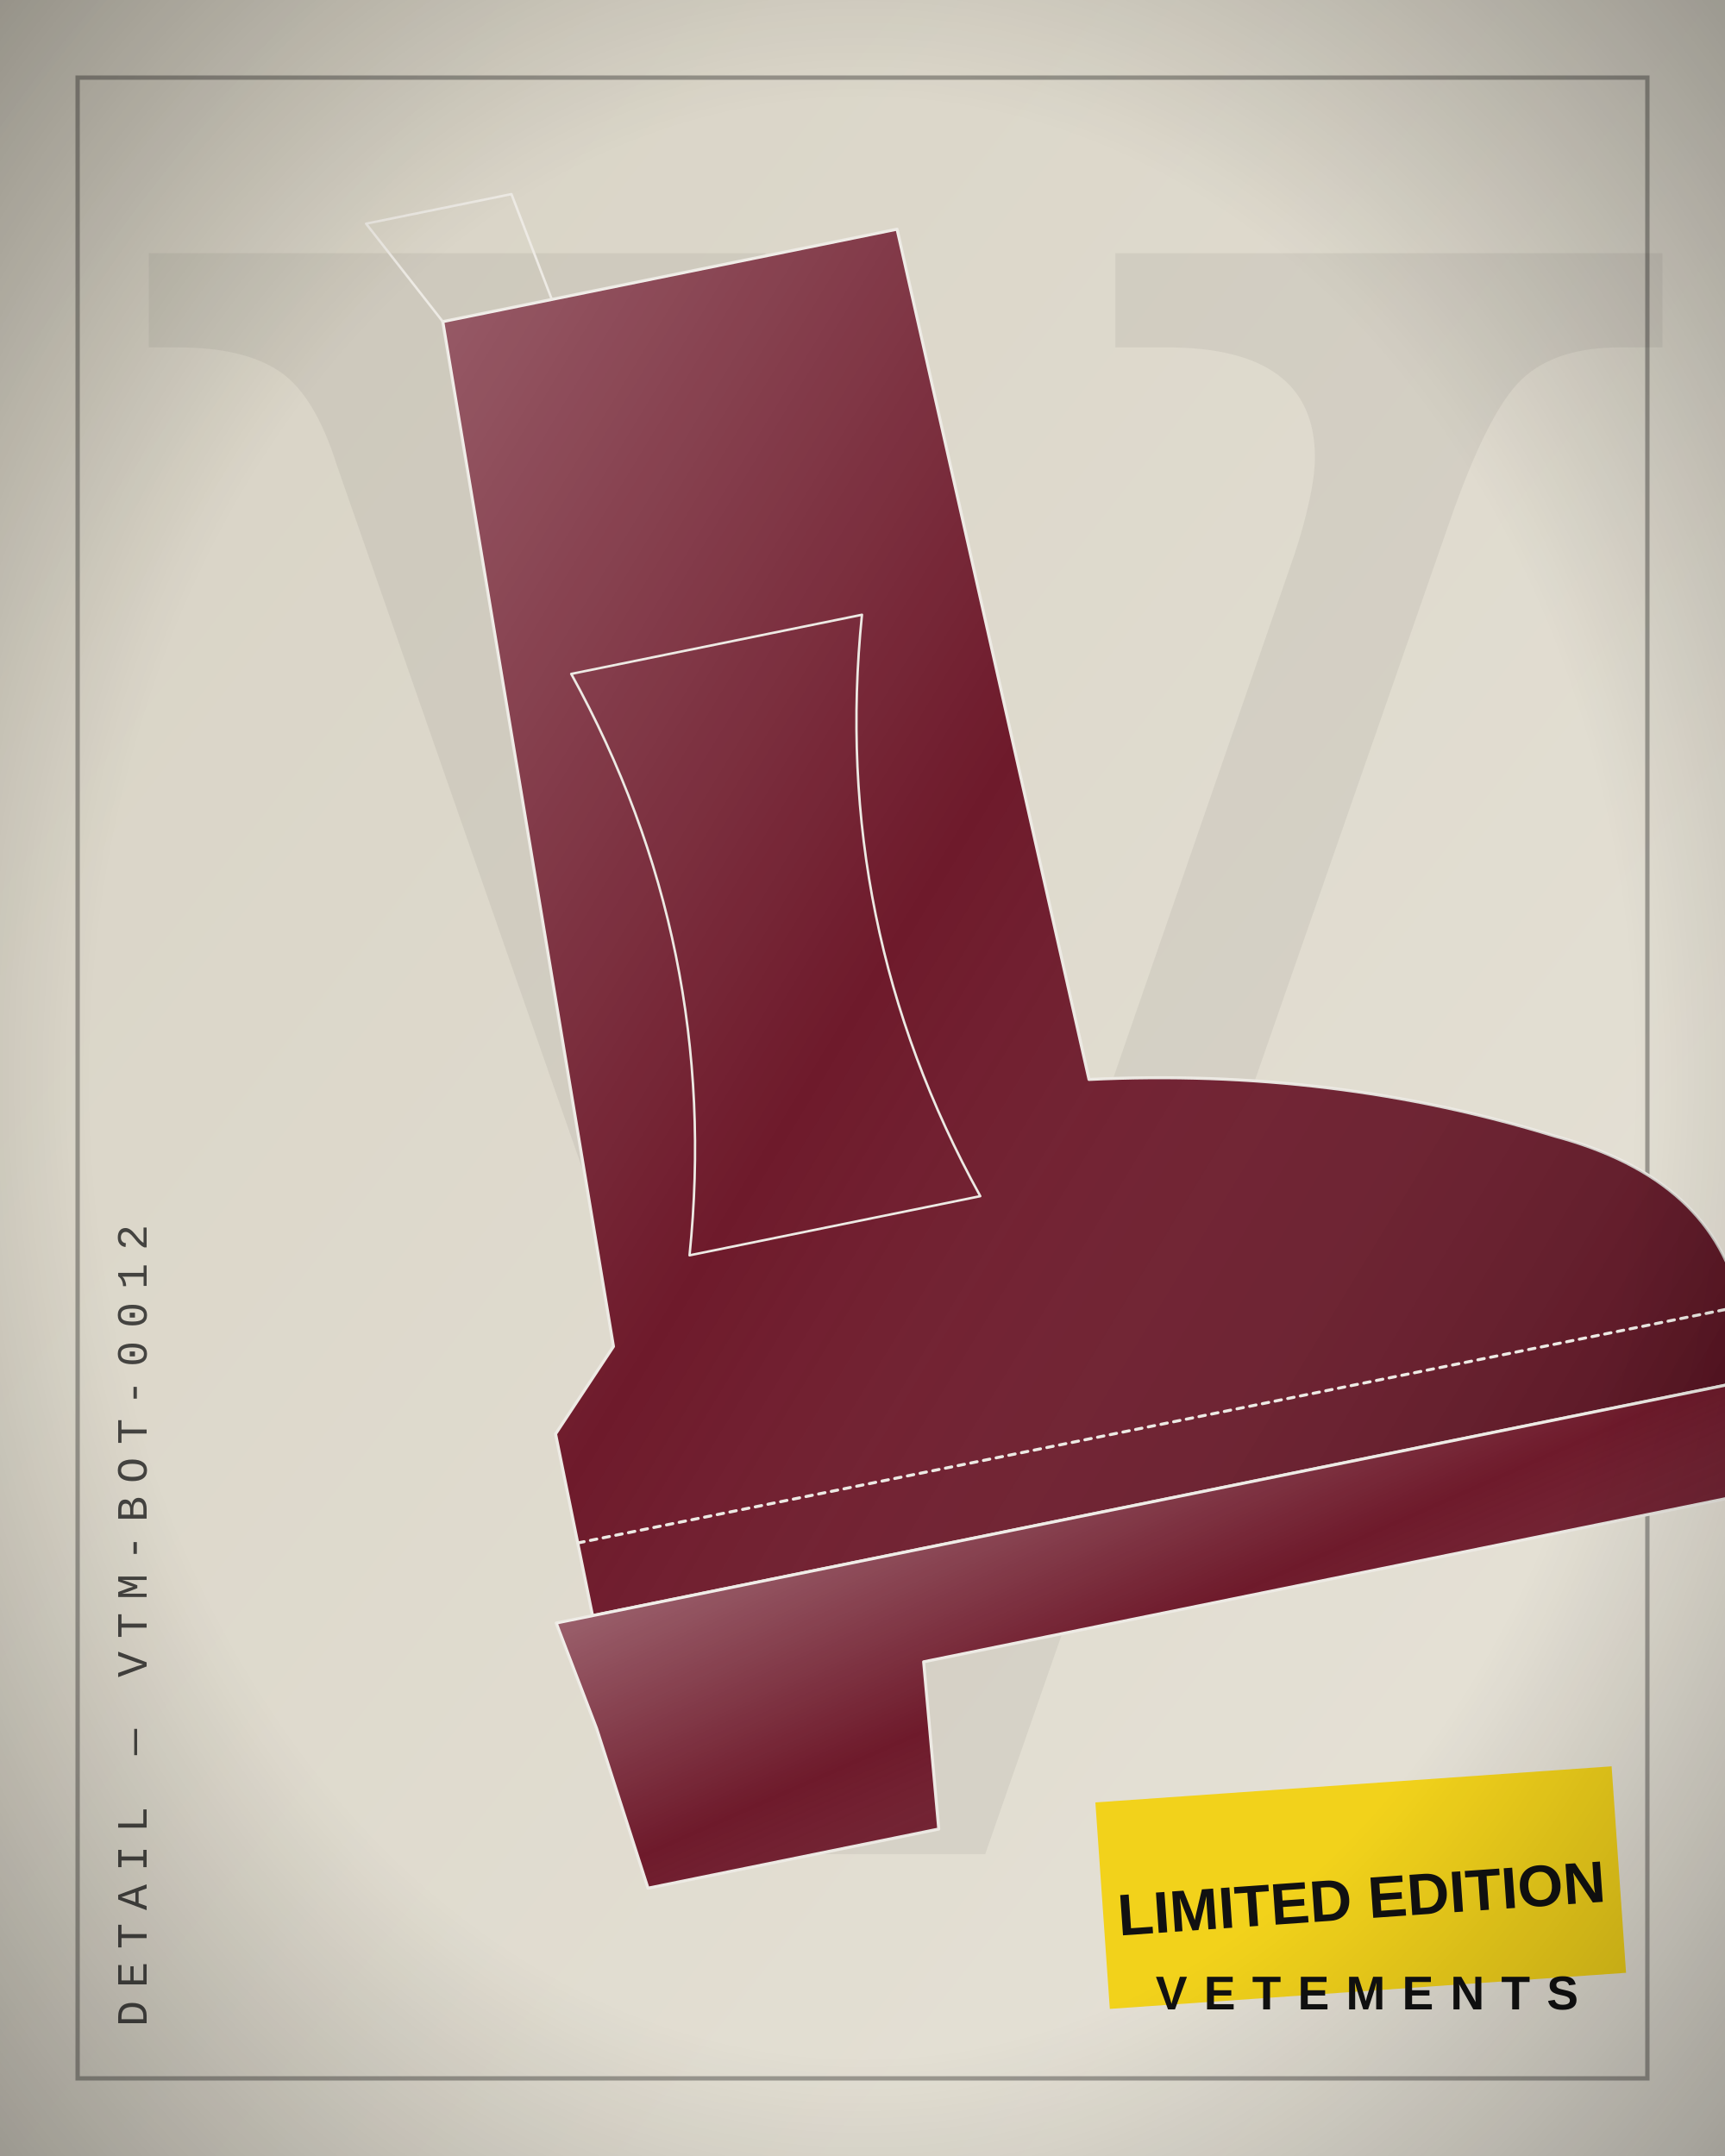
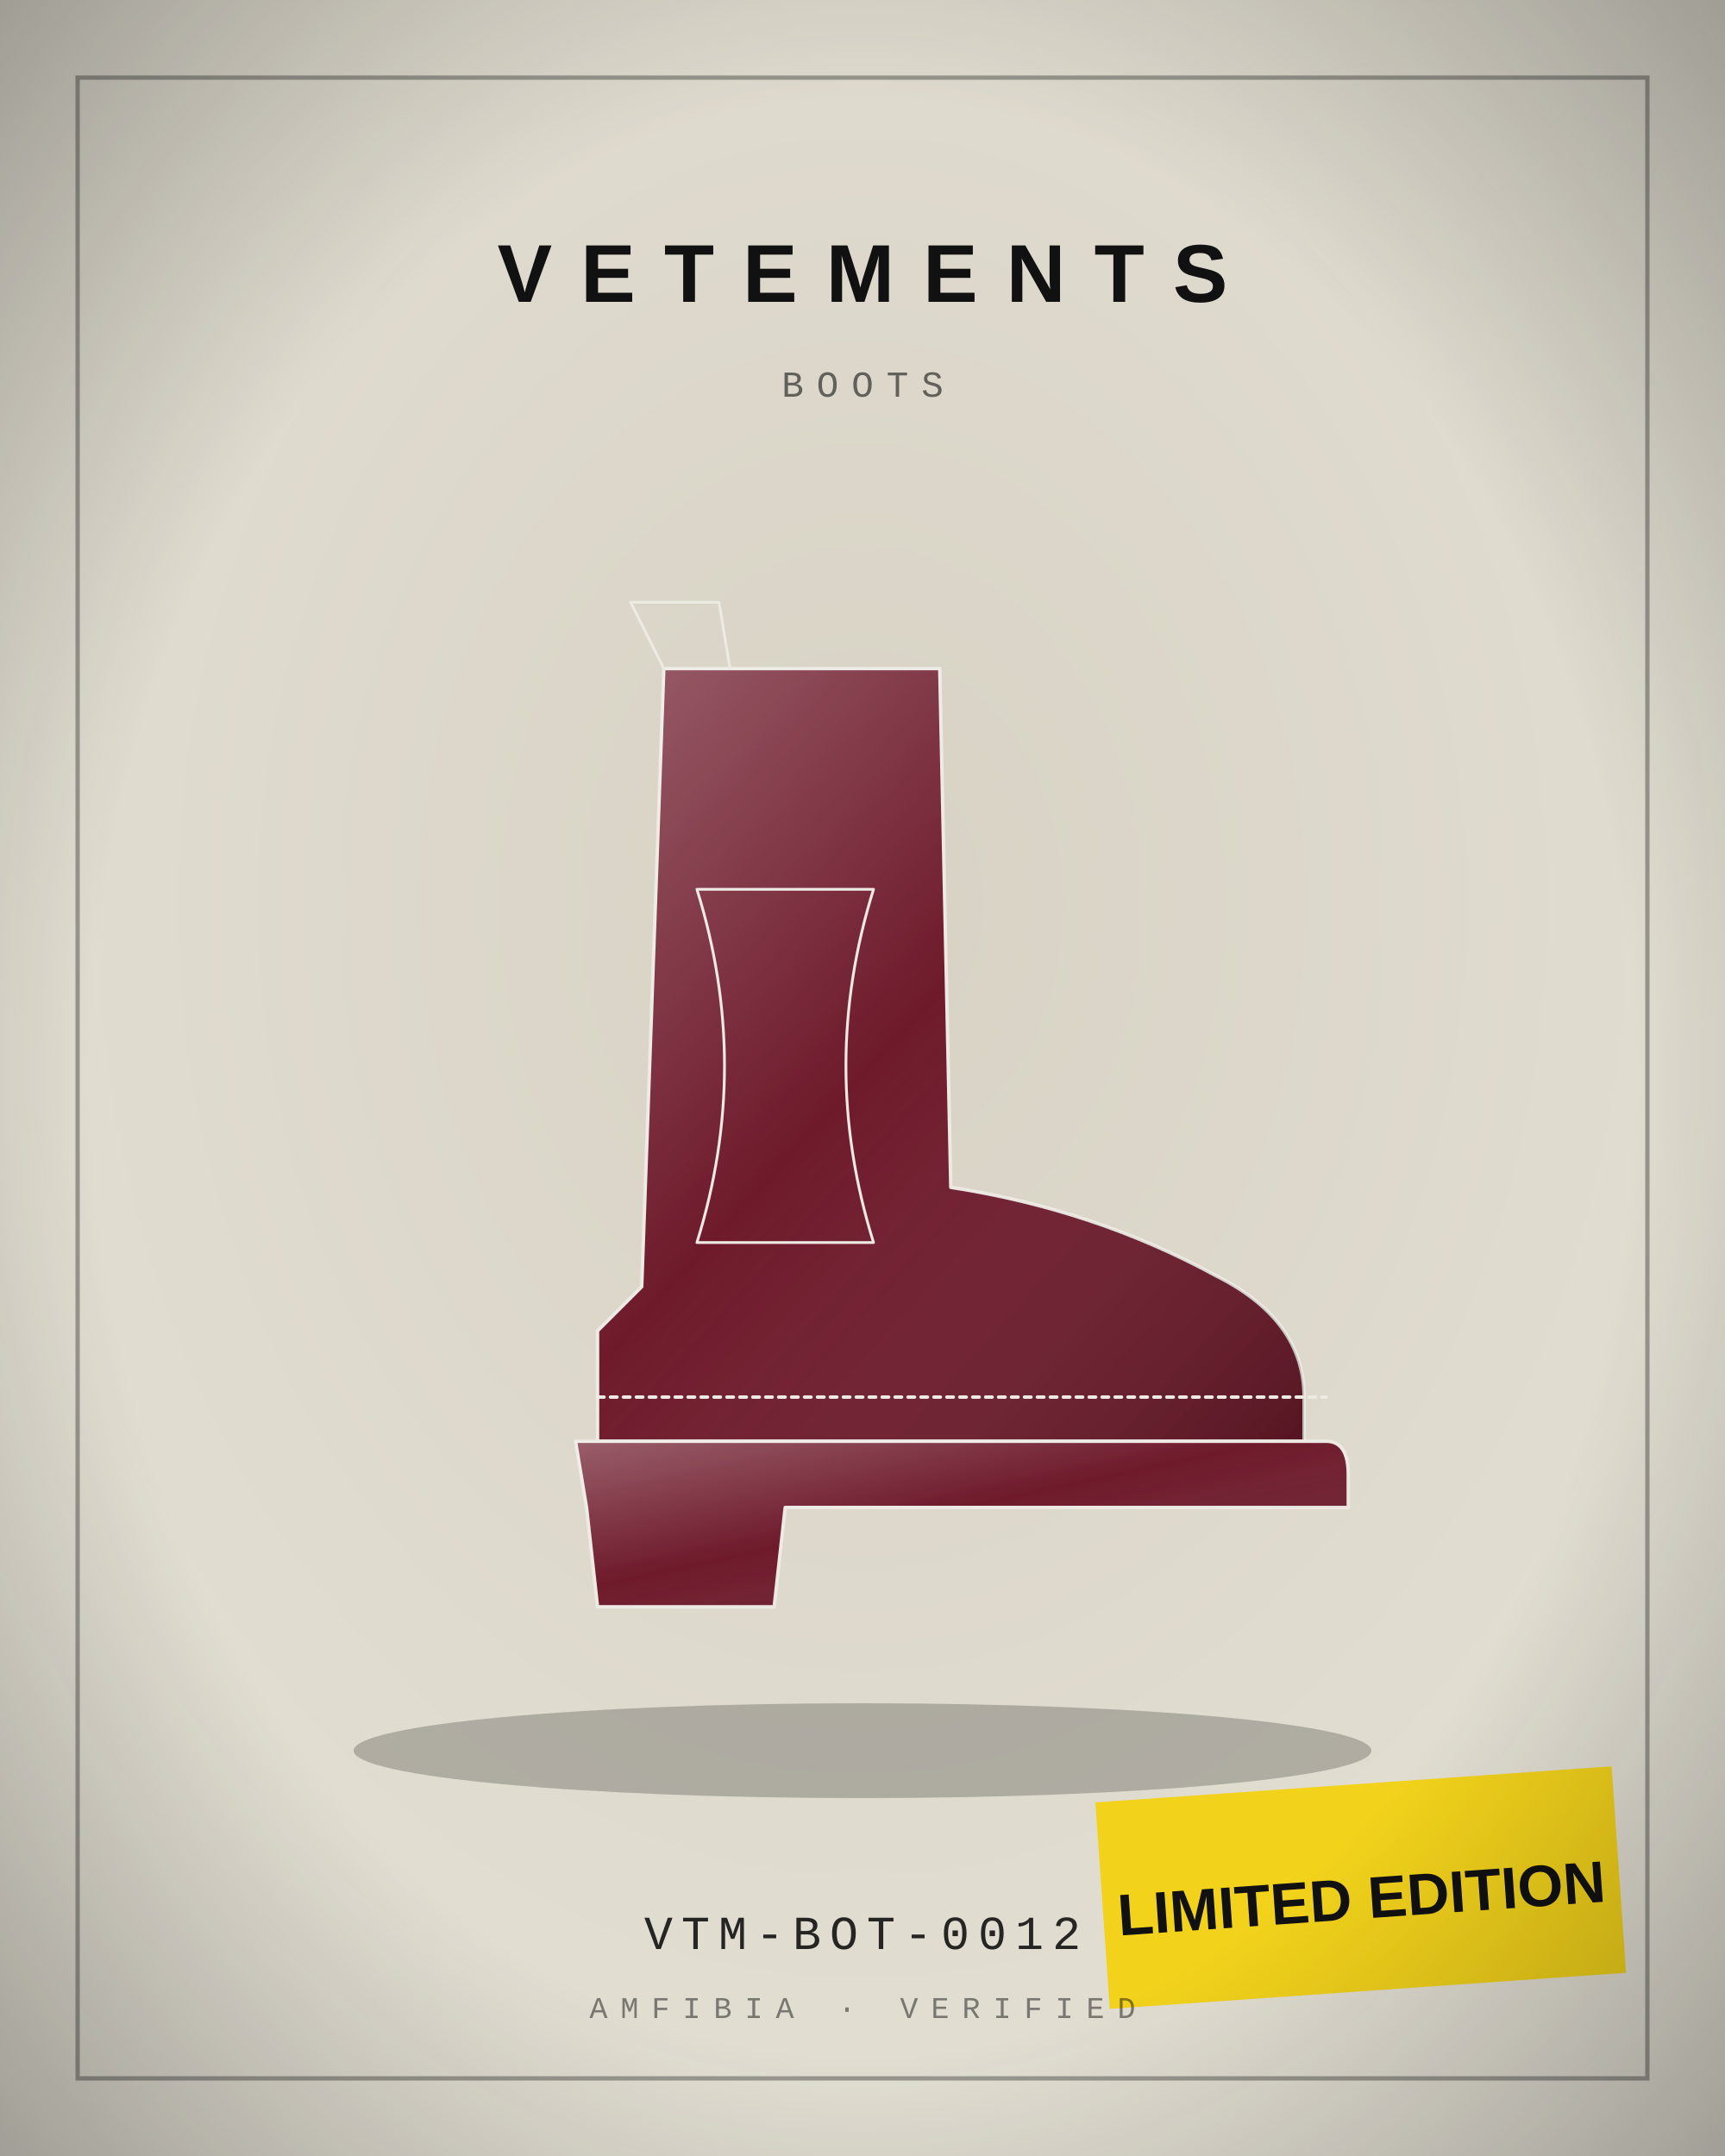
<svg xmlns="http://www.w3.org/2000/svg" viewBox="0 0 400 500" width="800" height="1000">
  <defs>
    <radialGradient id="bg" cx="50%" cy="42%" r="80%">
      <stop offset="0" stop-color="#D7D2C4" />
      <stop offset="1" stop-color="#E7E3D8" />
    </radialGradient>
    <linearGradient id="bgd" x1="0" y1="0" x2="1" y2="1">
      <stop offset="0" stop-color="#D7D2C4" />
      <stop offset="1" stop-color="#E7E3D8" />
    </linearGradient>
    <linearGradient id="sheen" x1="0" y1="0" x2="1" y2="1">
      <stop offset="0" stop-color="#fff" stop-opacity=".30" />
      <stop offset=".45" stop-color="#fff" stop-opacity="0" />
      <stop offset="1" stop-color="#000" stop-opacity=".22" />
    </linearGradient>
    <linearGradient id="multi" x1="0" y1="0" x2="1" y2="1">
      <stop offset="0" stop-color="#B3122E" />
      <stop offset=".35" stop-color="#C9A227" />
      <stop offset=".7" stop-color="#2F5D46" />
      <stop offset="1" stop-color="#3557A0" />
    </linearGradient>
    <radialGradient id="vig" cx="50%" cy="50%" r="75%">
      <stop offset=".6" stop-color="#000" stop-opacity="0" />
      <stop offset="1" stop-color="#000" stop-opacity=".35" />
    </radialGradient>
  </defs>
-   <rect width="400" height="500" fill="url(#bgd)" />
-   <text x="210" y="430" text-anchor="middle" font-family="Georgia, serif" font-size="520" fill="#111111" opacity="0.06">V</text>
+   <rect width="400" height="500" fill="url(#bg)" />
  <rect x="18" y="18" width="364" height="464" fill="none" stroke="#111111" stroke-width="1" opacity="0.35" />
  <g transform="translate(254 418) rotate(-4)">
    <rect width="120" height="48" fill="#F2D21B" />
    <text x="60" y="31.2" text-anchor="middle" font-family="Arial, sans-serif" font-weight="700" font-size="13.6" fill="#111">LIMITED EDITION</text>
  </g>
-   <g transform="rotate(-11.5 200 250) translate(2 20) scale(2.15)">
-     <path d="M64 18 L114 18 L116 112 Q142 116 164 128 Q180 136 180 150 L180 158 L52 158 L52 138 L60 130 Z" fill="#6E1A2B" stroke="#EDEAE4" stroke-width="1.4" stroke-linejoin="round" stroke-linecap="round" vector-effect="non-scaling-stroke" />
+   <ellipse cx="200" cy="406" rx="118" ry="11" fill="#000" opacity="0.22" />
+   <g transform="translate(72 132) scale(1.28)">
+     <path d="M64 18 L114 18 L116 112 Q142 116 164 128 Q180 136 180 150 L180 158 L52 158 L52 138 L60 130 Z" fill="#6E1A2B" stroke="#EDEAE4" stroke-width="1.6" stroke-linejoin="round" stroke-linecap="round" vector-effect="non-scaling-stroke" />
    <path d="M64 18 L114 18 L116 112 Q142 116 164 128 Q180 136 180 150 L180 158 L52 158 L52 138 L60 130 Z" fill="url(#sheen)" stroke="none" />
-     <path d="M48 158 L184 158 Q188 158 188 164 L188 170 L86 170 L84 188 L52 188 L50 170 Z" fill="#6E1A2B" stroke="#EDEAE4" stroke-width="1.4" stroke-linejoin="round" stroke-linecap="round" vector-effect="non-scaling-stroke" />
+     <path d="M48 158 L184 158 Q188 158 188 164 L188 170 L86 170 L84 188 L52 188 L50 170 Z" fill="#6E1A2B" stroke="#EDEAE4" stroke-width="1.6" stroke-linejoin="round" stroke-linecap="round" vector-effect="non-scaling-stroke" />
    <path d="M48 158 L184 158 Q188 158 188 164 L188 170 L86 170 L84 188 L52 188 L50 170 Z" fill="url(#sheen)" stroke="none" />
-     <path d="M70 58 Q80 90 70 122 L102 122 Q92 90 102 58 Z" fill="none" stroke="#EDEAE4" stroke-width="1.12" stroke-linejoin="round" stroke-linecap="round" vector-effect="non-scaling-stroke" />
-     <path d="M64 18 L58 6 L74 6 L76 18" fill="none" stroke="#EDEAE4" stroke-width="1.12" stroke-linejoin="round" stroke-linecap="round" vector-effect="non-scaling-stroke" />
-     <path d="M52 150 L184 150" fill="none" stroke="#EDEAE4" stroke-width="1.4" stroke-dasharray="3 3" stroke-linejoin="round" stroke-linecap="round" vector-effect="non-scaling-stroke" />
-   </g>
-   <g transform="translate(34 470) rotate(-90)">
-     <text x="0" y="0" text-anchor="start" font-family="'Courier New', Courier, monospace" font-size="10" letter-spacing="3" fill="#111111" opacity="0.75">DETAIL — VTM-BOT-0012</text>
+     <path d="M70 58 Q80 90 70 122 L102 122 Q92 90 102 58 Z" fill="none" stroke="#EDEAE4" stroke-width="1.28" stroke-linejoin="round" stroke-linecap="round" vector-effect="non-scaling-stroke" />
+     <path d="M64 18 L58 6 L74 6 L76 18" fill="none" stroke="#EDEAE4" stroke-width="1.28" stroke-linejoin="round" stroke-linecap="round" vector-effect="non-scaling-stroke" />
+     <path d="M52 150 L184 150" fill="none" stroke="#EDEAE4" stroke-width="1.6" stroke-dasharray="3 3" stroke-linejoin="round" stroke-linecap="round" vector-effect="non-scaling-stroke" />
  </g>
  <g>
-     <text x="366" y="466" text-anchor="end" font-size="11" fill="#111111" font-family="Arial, Helvetica, sans-serif" font-weight="700" letter-spacing="3.85">VETEMENTS</text>
+     <text x="200" y="70" text-anchor="middle" font-size="19" fill="#111111" font-family="Arial, Helvetica, sans-serif" font-weight="700" letter-spacing="6.65">VETEMENTS</text>
  </g>
+   <text x="200" y="92" text-anchor="middle" font-family="'Courier New', Courier, monospace" font-size="8.5" letter-spacing="3" fill="#111111" opacity="0.6">BOOTS</text>
+   <text x="200" y="452" text-anchor="middle" font-family="'Courier New', Courier, monospace" font-size="11" letter-spacing="2" fill="#111111" opacity="0.9">VTM-BOT-0012</text>
+   <text x="200" y="468" text-anchor="middle" font-family="'Courier New', Courier, monospace" font-size="7" letter-spacing="3" fill="#111111" opacity="0.5">AMFIBIA · VERIFIED</text>
  <rect width="400" height="500" fill="url(#vig)" />
</svg>
